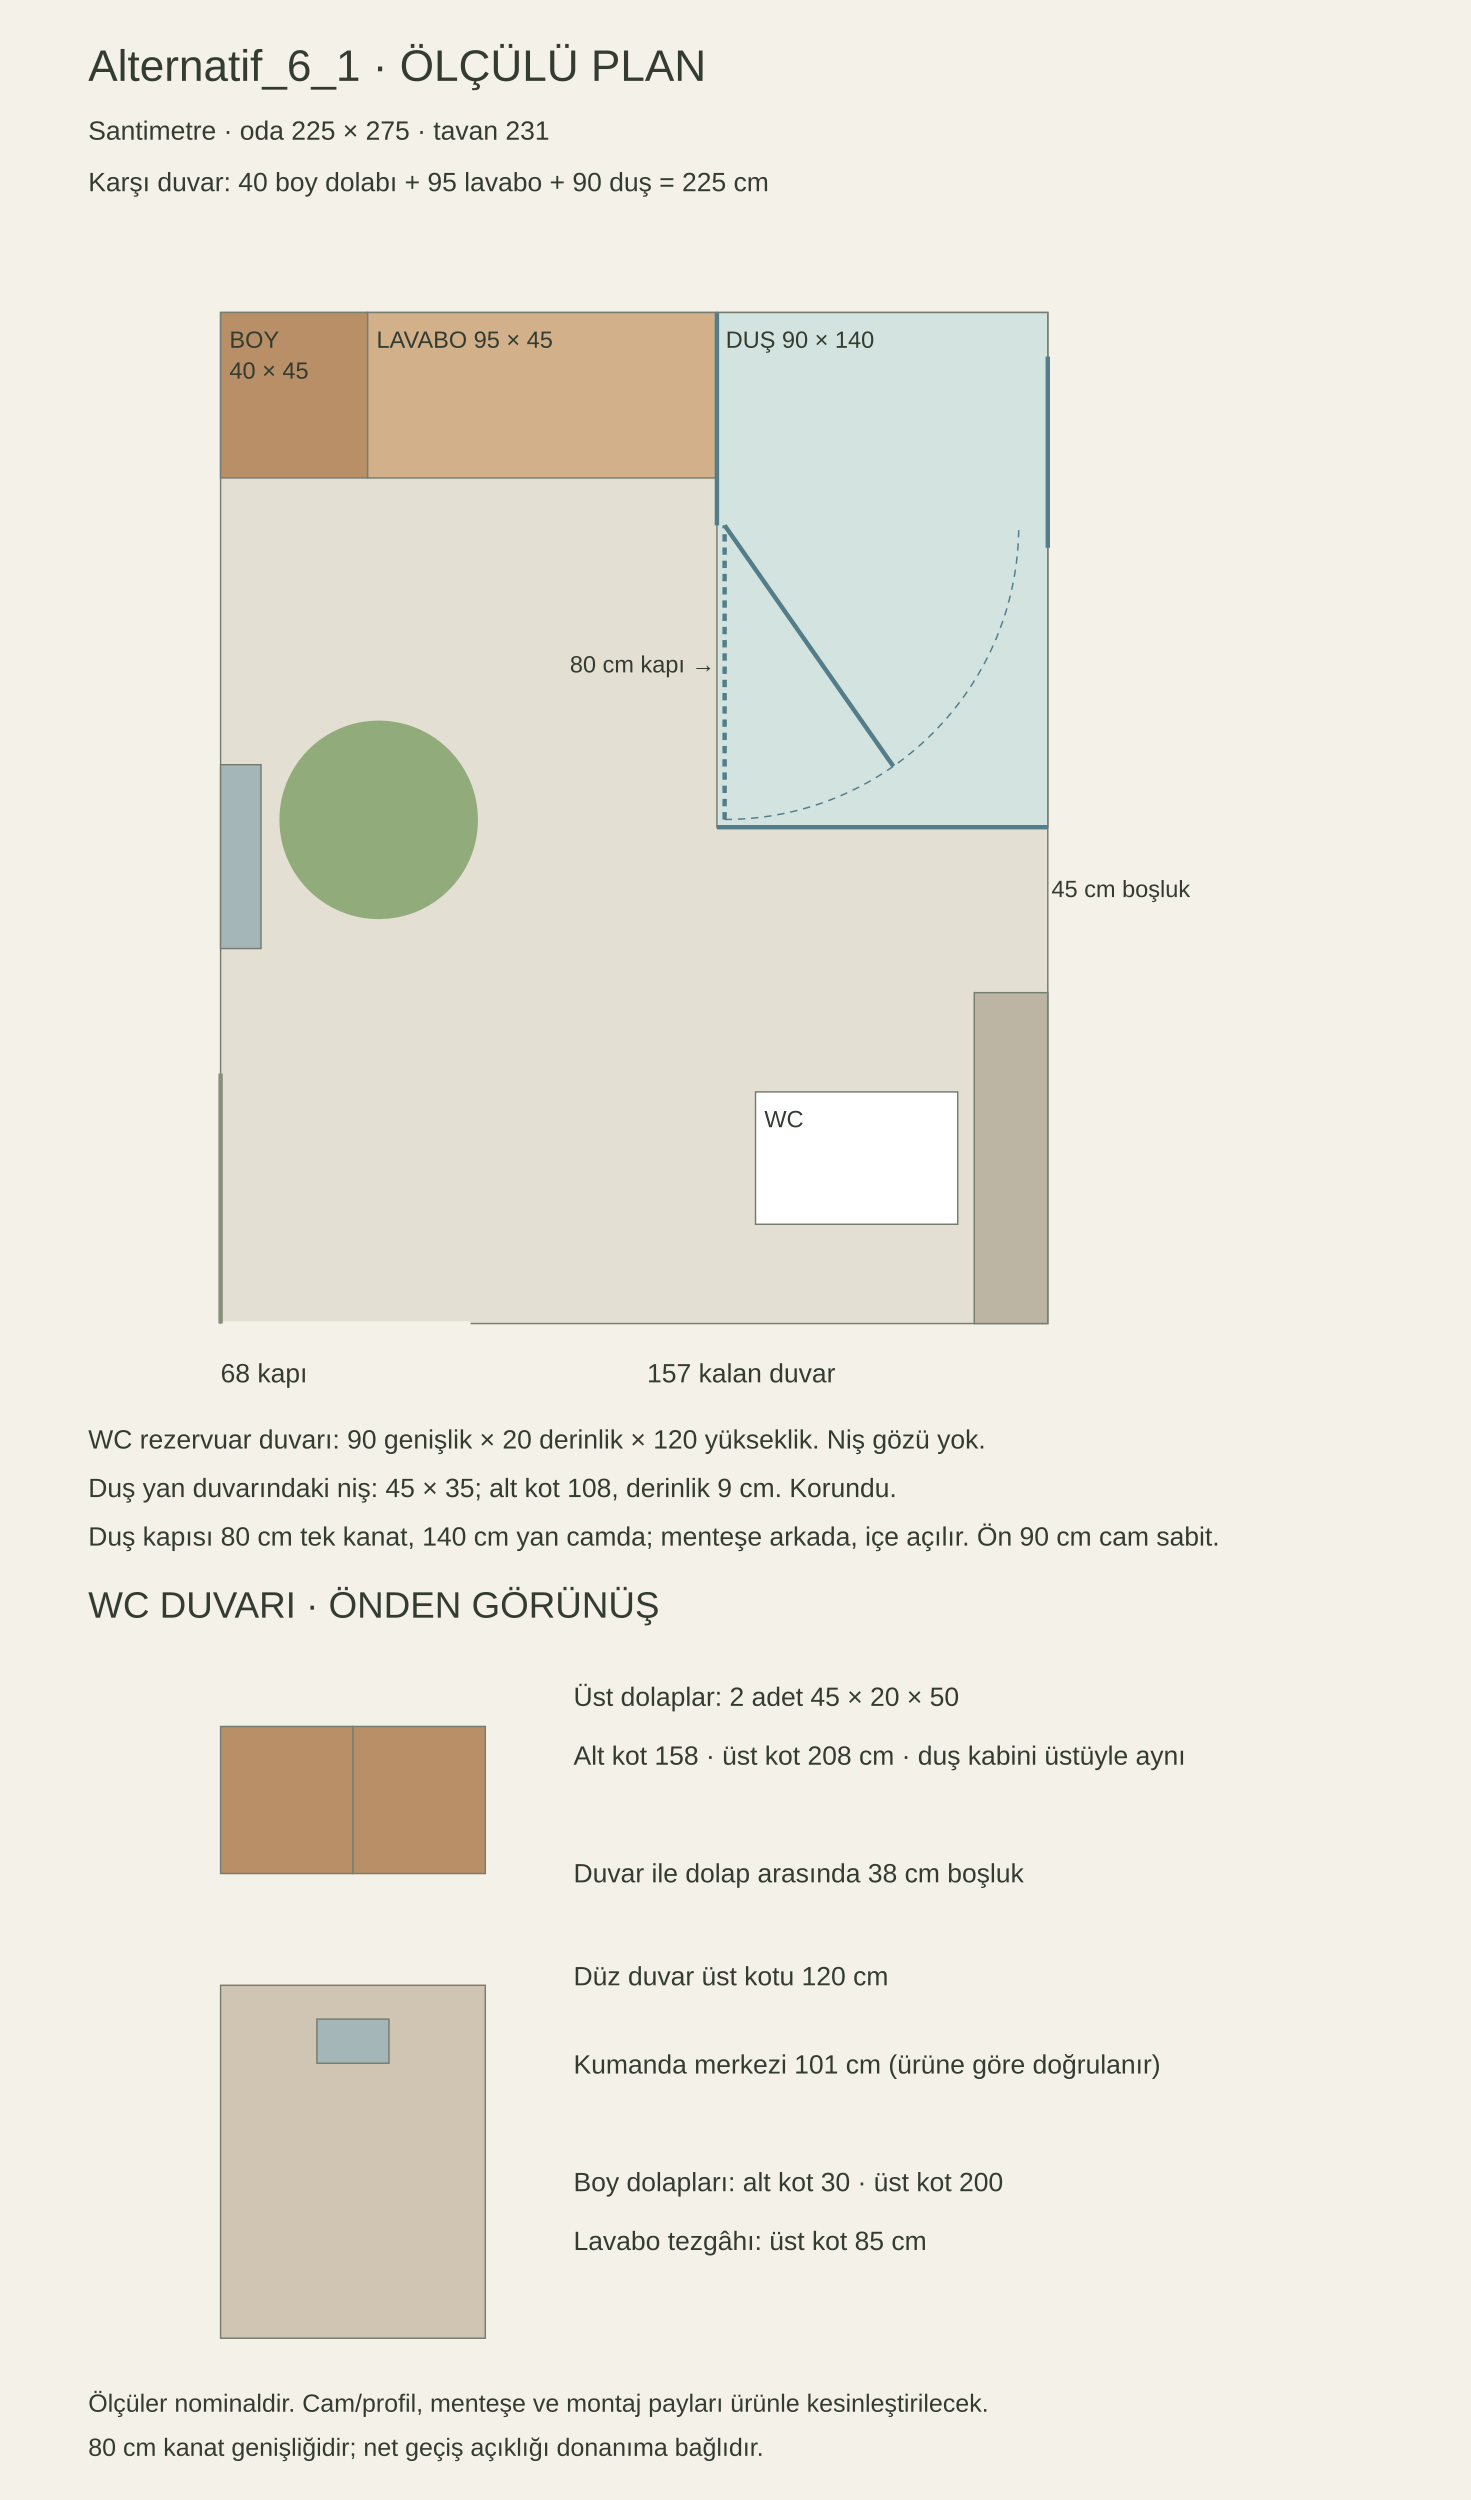
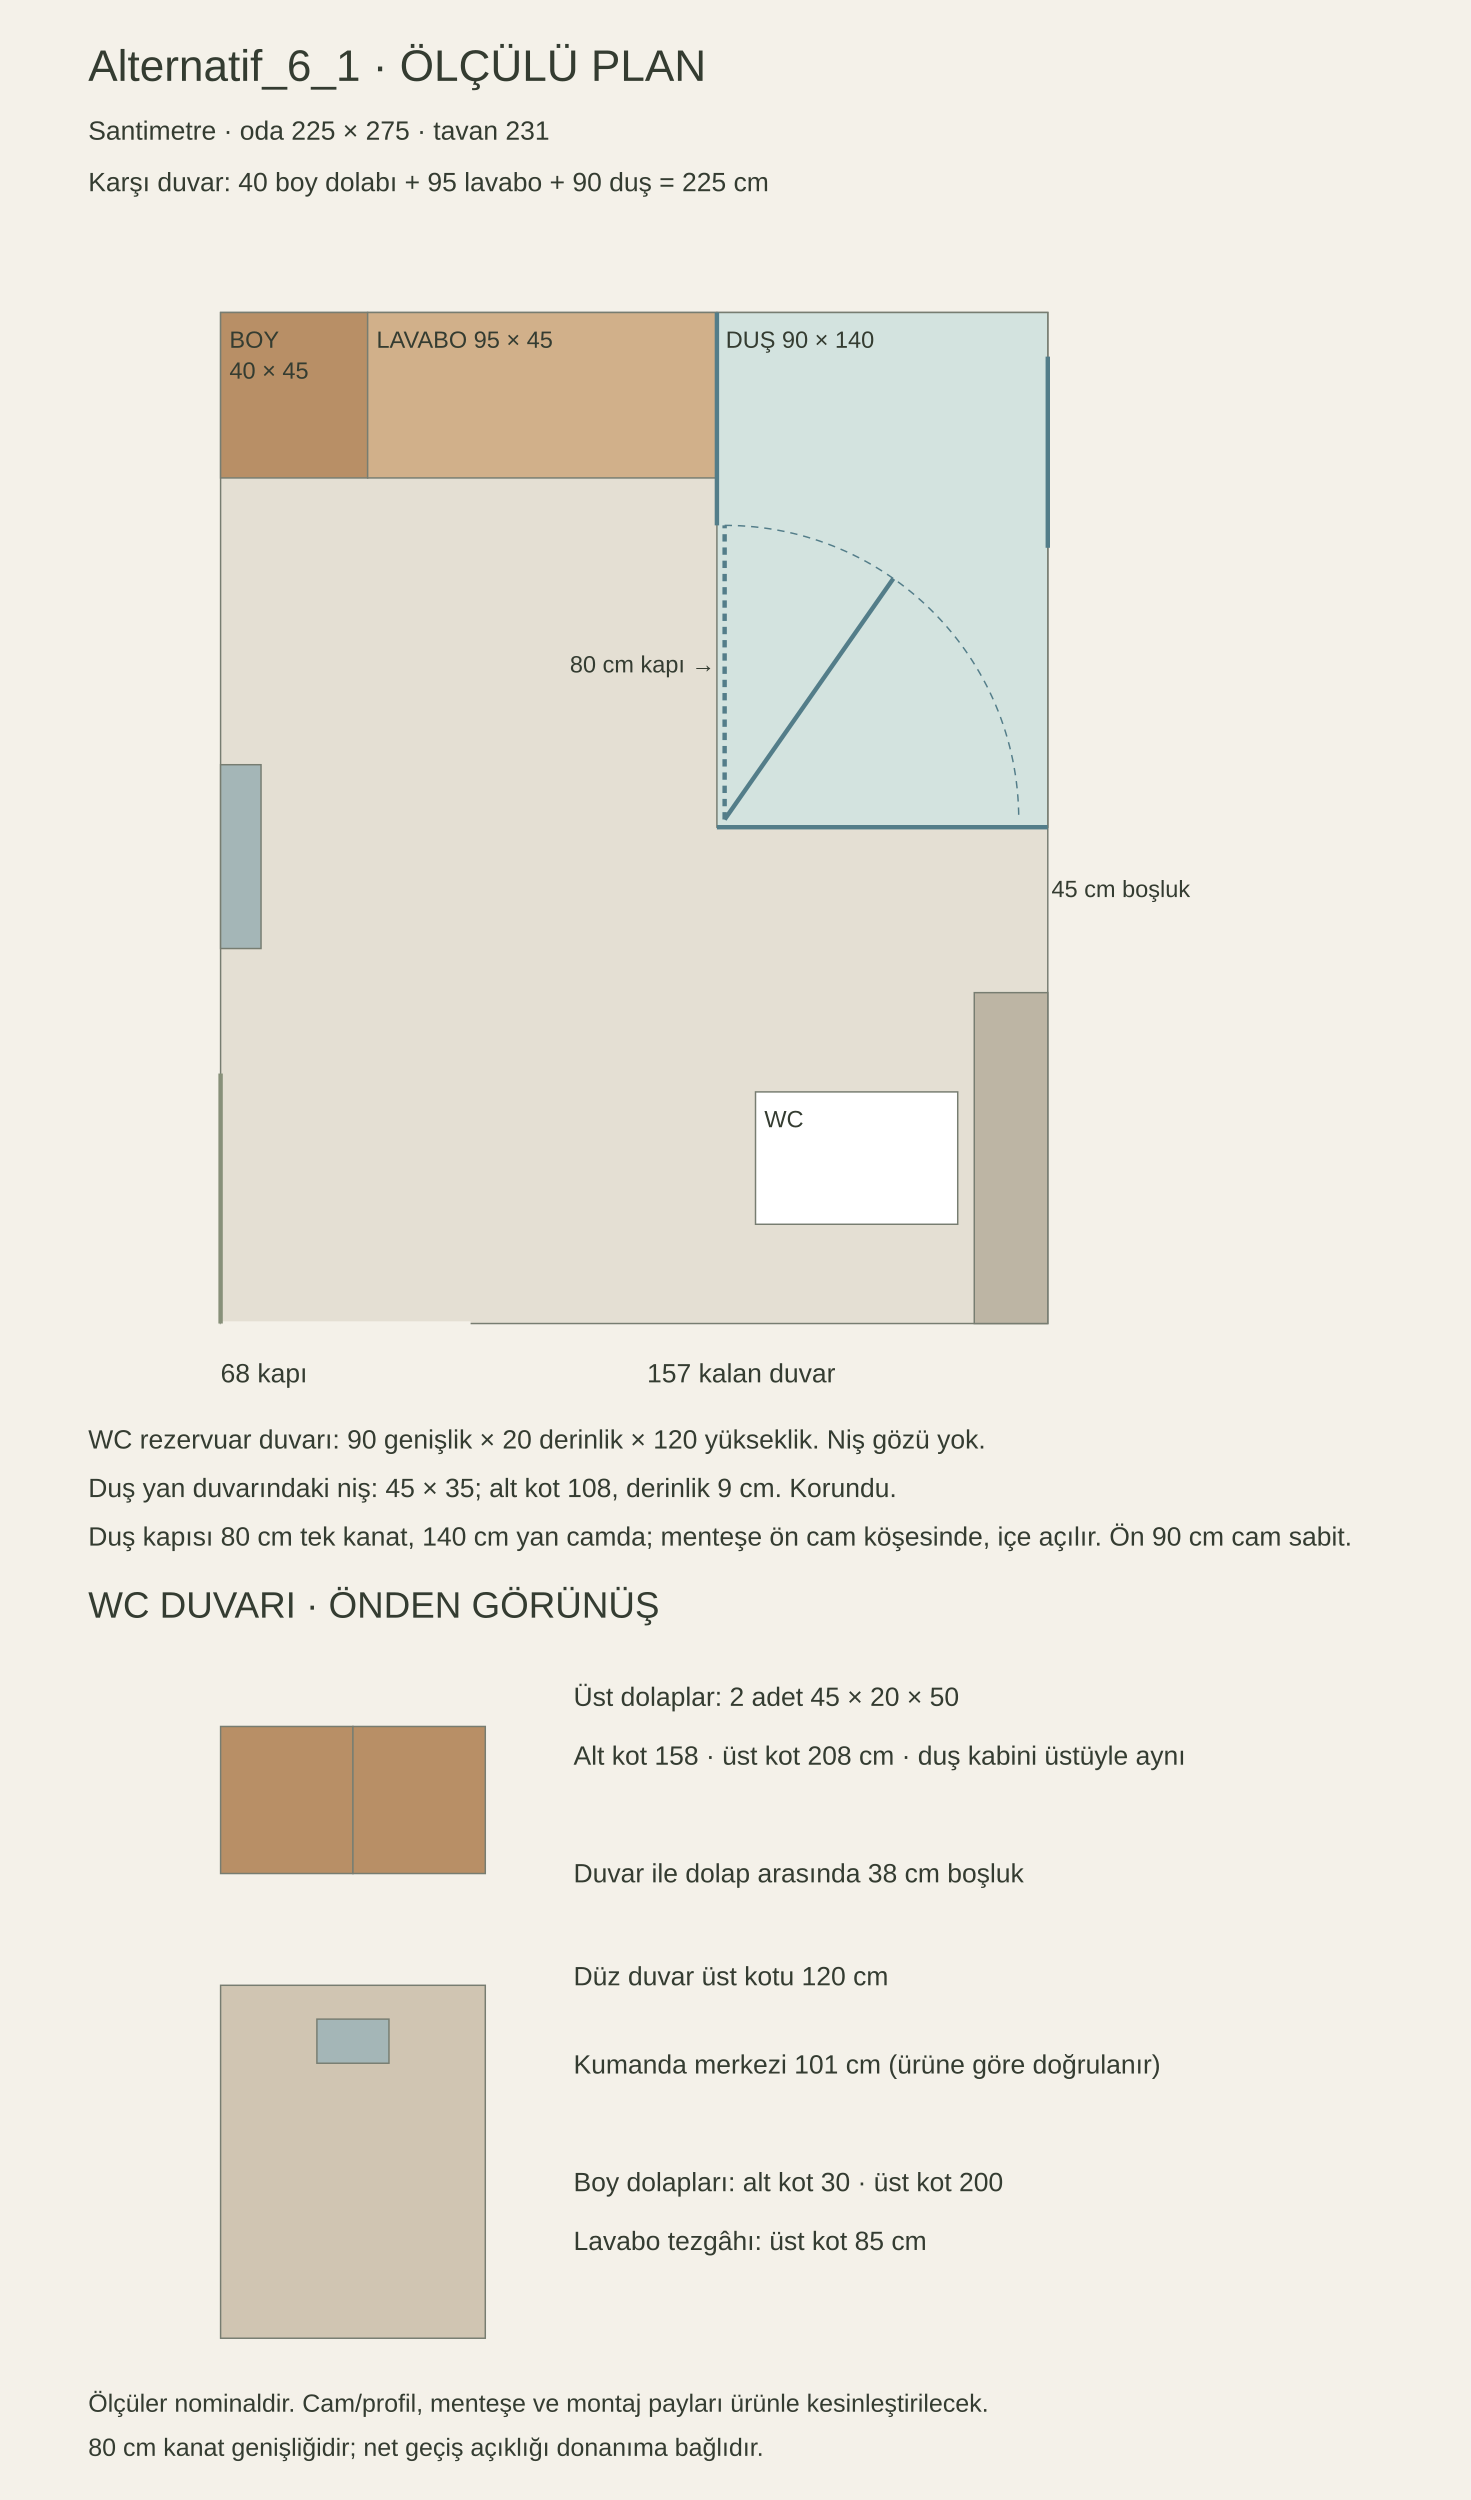
<svg xmlns="http://www.w3.org/2000/svg" width="1000" height="1700" viewBox="0 0 1000 1700">
  <rect width="1000" height="1700" fill="#f4f1e9" />
  <style>text{font-family:Arial,sans-serif;fill:#343c31}</style>
  <text x="60" y="55" font-size="30">Alternatif_6_1 · ÖLÇÜLÜ PLAN</text>
  <text x="60" y="95" font-size="18">Santimetre · oda 225 × 275 · tavan 231</text>
  <text x="60" y="130" font-size="18">Karşı duvar: 40 boy dolabı + 95 lavabo + 90 duş = 225 cm</text>
  <rect x="150.0" y="212.5" width="562.5" height="687.5" fill="#e4dfd3" stroke="#777d71" />
  <text x="156.0" y="236.5" font-size="16" />
  <rect x="487.5" y="212.5" width="225.0" height="350.0" fill="#d3e3df" stroke="#777d71" />
  <text x="493.5" y="236.5" font-size="16">DUŞ 90 × 140</text>
  <rect x="150.0" y="212.5" width="100.0" height="112.5" fill="#b88f66" stroke="#777d71" />
  <text x="156.0" y="236.5" font-size="16">BOY</text>
  <text x="156.0" y="257.5" font-size="16">40 × 45</text>
  <rect x="250.0" y="212.5" width="237.5" height="112.5" fill="#d1b08a" stroke="#777d71" />
  <text x="256.0" y="236.5" font-size="16">LAVABO 95 × 45</text>
  <rect x="662.5" y="675.0" width="50.0" height="225.0" fill="#bdb5a4" stroke="#777d71" />
  <text x="668.5" y="699.0" font-size="16" />
  <rect x="513.75" y="742.5" width="137.5" height="90.0" fill="#fff" stroke="#777d71" />
  <text x="519.75" y="766.5" font-size="16">WC</text>
  <text x="715" y="610" font-size="16">45 cm boşluk</text>
  <rect x="150.0" y="520.0" width="27.5" height="125.0" fill="#a4b6b7" stroke="#777d71" />
  <text x="156.0" y="544.0" font-size="16" />
-   <circle cx="257.5" cy="557.5" r="67.5" fill="#709654" fill-opacity=".7" />
  <path d="M712.5 372.5L712.5 242.5" fill="none" stroke="#537d89" stroke-width="3" stroke-dasharray="" />
  <path d="M487.5 357.25L487.5 212.5" fill="none" stroke="#537d89" stroke-width="3" stroke-dasharray="" />
  <path d="M492.75 557.25L492.75 357.25" fill="none" stroke="#537d89" stroke-width="3" stroke-dasharray="5 4" />
-   <path d="M492.75 357.25L607.465 521.08" fill="none" stroke="#537d89" stroke-width="3" stroke-dasharray="" />
-   <path d="M492.75 557.25A200.0 200.0 0 0 0 692.75 357.25" fill="none" stroke="#537d89" stroke-dasharray="5 4" />
+   <path d="M492.75 557.25L607.465 393.42" fill="none" stroke="#537d89" stroke-width="3" stroke-dasharray="" />
+   <path d="M492.75 357.25A200.0 200.0 0 0 1 692.75 557.25" fill="none" stroke="#537d89" stroke-dasharray="5 4" />
  <path d="M487.5 562.5L712.5 562.5" stroke="#537d89" stroke-width="3" />
  <text x="387.5" y="457.25" font-size="16">80 cm kapı →</text>
  <path d="M150.0 900.0L320.0 900.0" fill="none" stroke="#f4f1e9" stroke-width="3" stroke-dasharray="" />
  <path d="M150.0 900.0L150.0 730.0" fill="none" stroke="#879079" stroke-width="3" stroke-dasharray="" />
  <text x="150" y="940" font-size="18">68 kapı</text>
  <text x="440" y="940" font-size="18">157 kalan duvar</text>
  <text x="60" y="985" font-size="18">WC rezervuar duvarı: 90 genişlik × 20 derinlik × 120 yükseklik. Niş gözü yok.</text>
  <text x="60" y="1018" font-size="18">Duş yan duvarındaki niş: 45 × 35; alt kot 108, derinlik 9 cm. Korundu.</text>
-   <text x="60" y="1051" font-size="18">Duş kapısı 80 cm tek kanat, 140 cm yan camda; menteşe arkada, içe açılır. Ön 90 cm cam sabit.</text>
+   <text x="60" y="1051" font-size="18">Duş kapısı 80 cm tek kanat, 140 cm yan camda; menteşe ön cam köşesinde, içe açılır. Ön 90 cm cam sabit.</text>
  <text x="60" y="1100" font-size="25">WC DUVARI · ÖNDEN GÖRÜNÜŞ</text>
  <rect x="150" y="1350" width="180" height="240" fill="#d0c5b2" stroke="#777d71" />
  <rect x="215.5" y="1373.0" width="49.0" height="30" fill="#a4b6b7" stroke="#777d71" />
  <rect x="150" y="1174" width="90" height="100" fill="#b88f66" stroke="#777d71" />
  <rect x="240" y="1174" width="90" height="100" fill="#b88f66" stroke="#777d71" />
  <text x="390" y="1160" font-size="18">Üst dolaplar: 2 adet 45 × 20 × 50</text>
  <text x="390" y="1200" font-size="18">Alt kot 158 · üst kot 208 cm · duş kabini üstüyle aynı</text>
  <text x="390" y="1280" font-size="18">Duvar ile dolap arasında 38 cm boşluk</text>
  <text x="390" y="1350" font-size="18">Düz duvar üst kotu 120 cm</text>
  <text x="390" y="1410" font-size="18">Kumanda merkezi 101 cm (ürüne göre doğrulanır)</text>
  <text x="390" y="1490" font-size="18">Boy dolapları: alt kot 30 · üst kot 200</text>
  <text x="390" y="1530" font-size="18">Lavabo tezgâhı: üst kot 85 cm</text>
  <text x="60" y="1640" font-size="17">Ölçüler nominaldir. Cam/profil, menteşe ve montaj payları ürünle kesinleştirilecek.</text>
  <text x="60" y="1670" font-size="17">80 cm kanat genişliğidir; net geçiş açıklığı donanıma bağlıdır.</text>
</svg>
